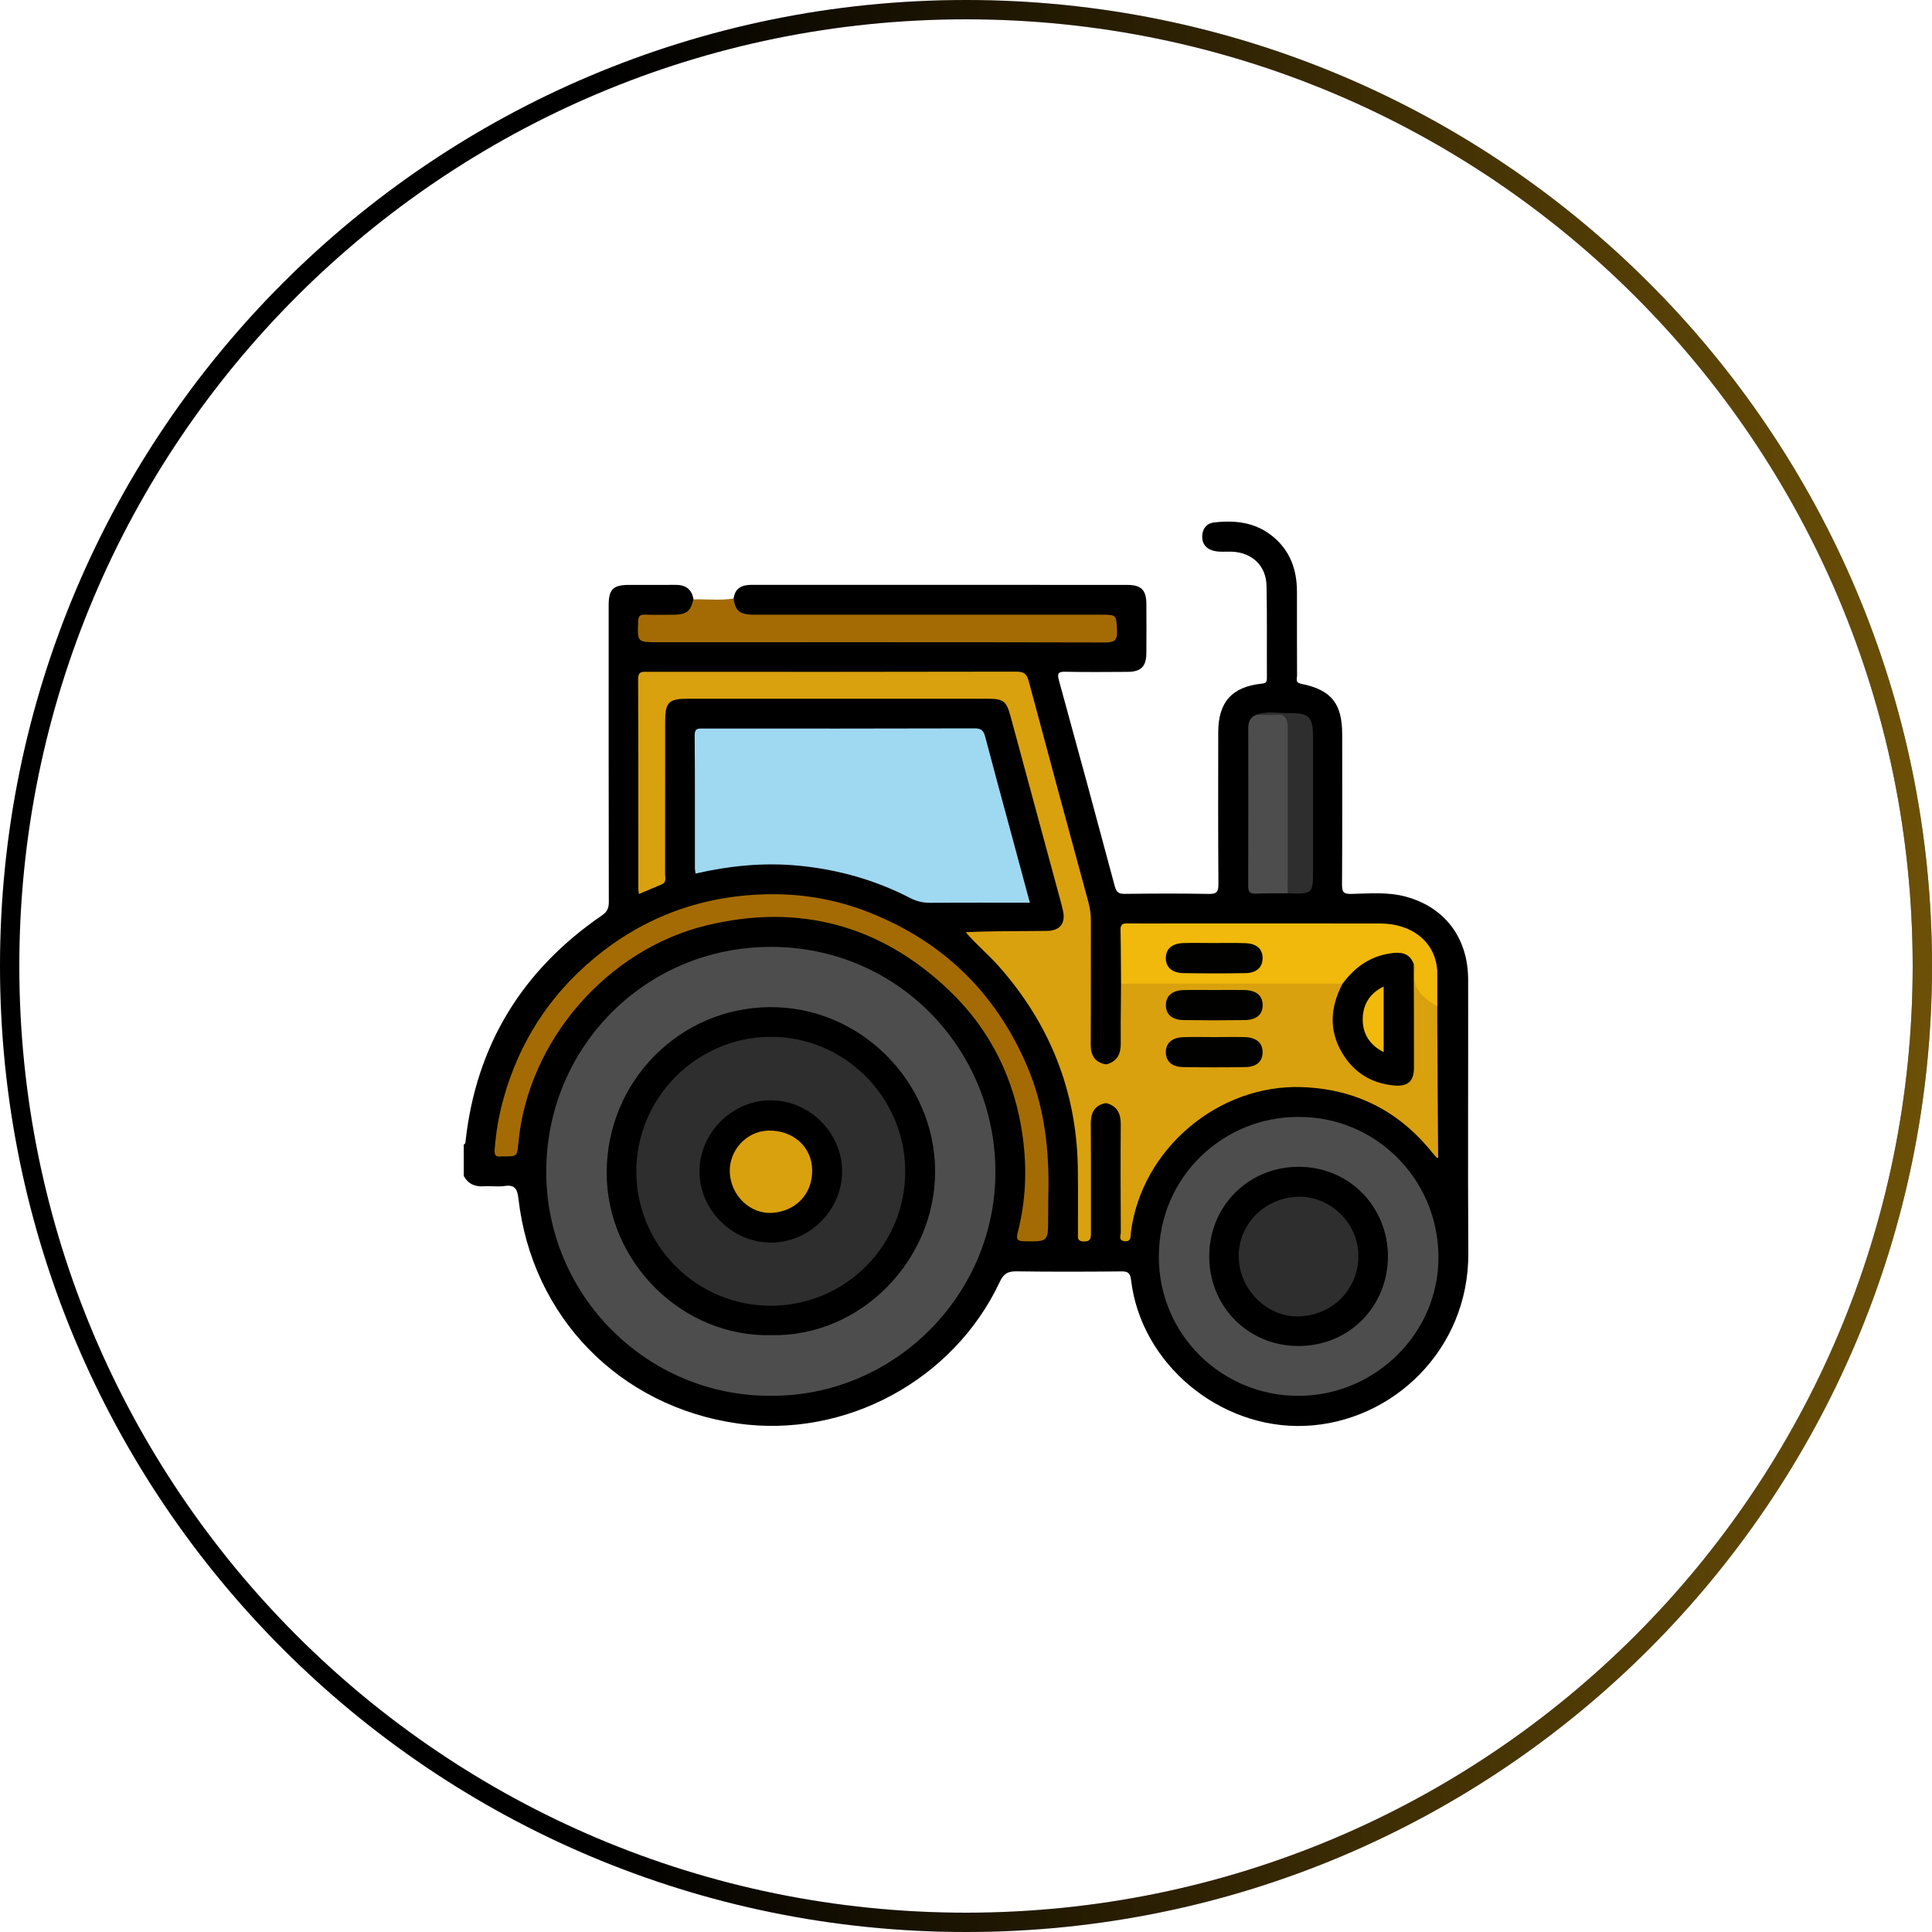
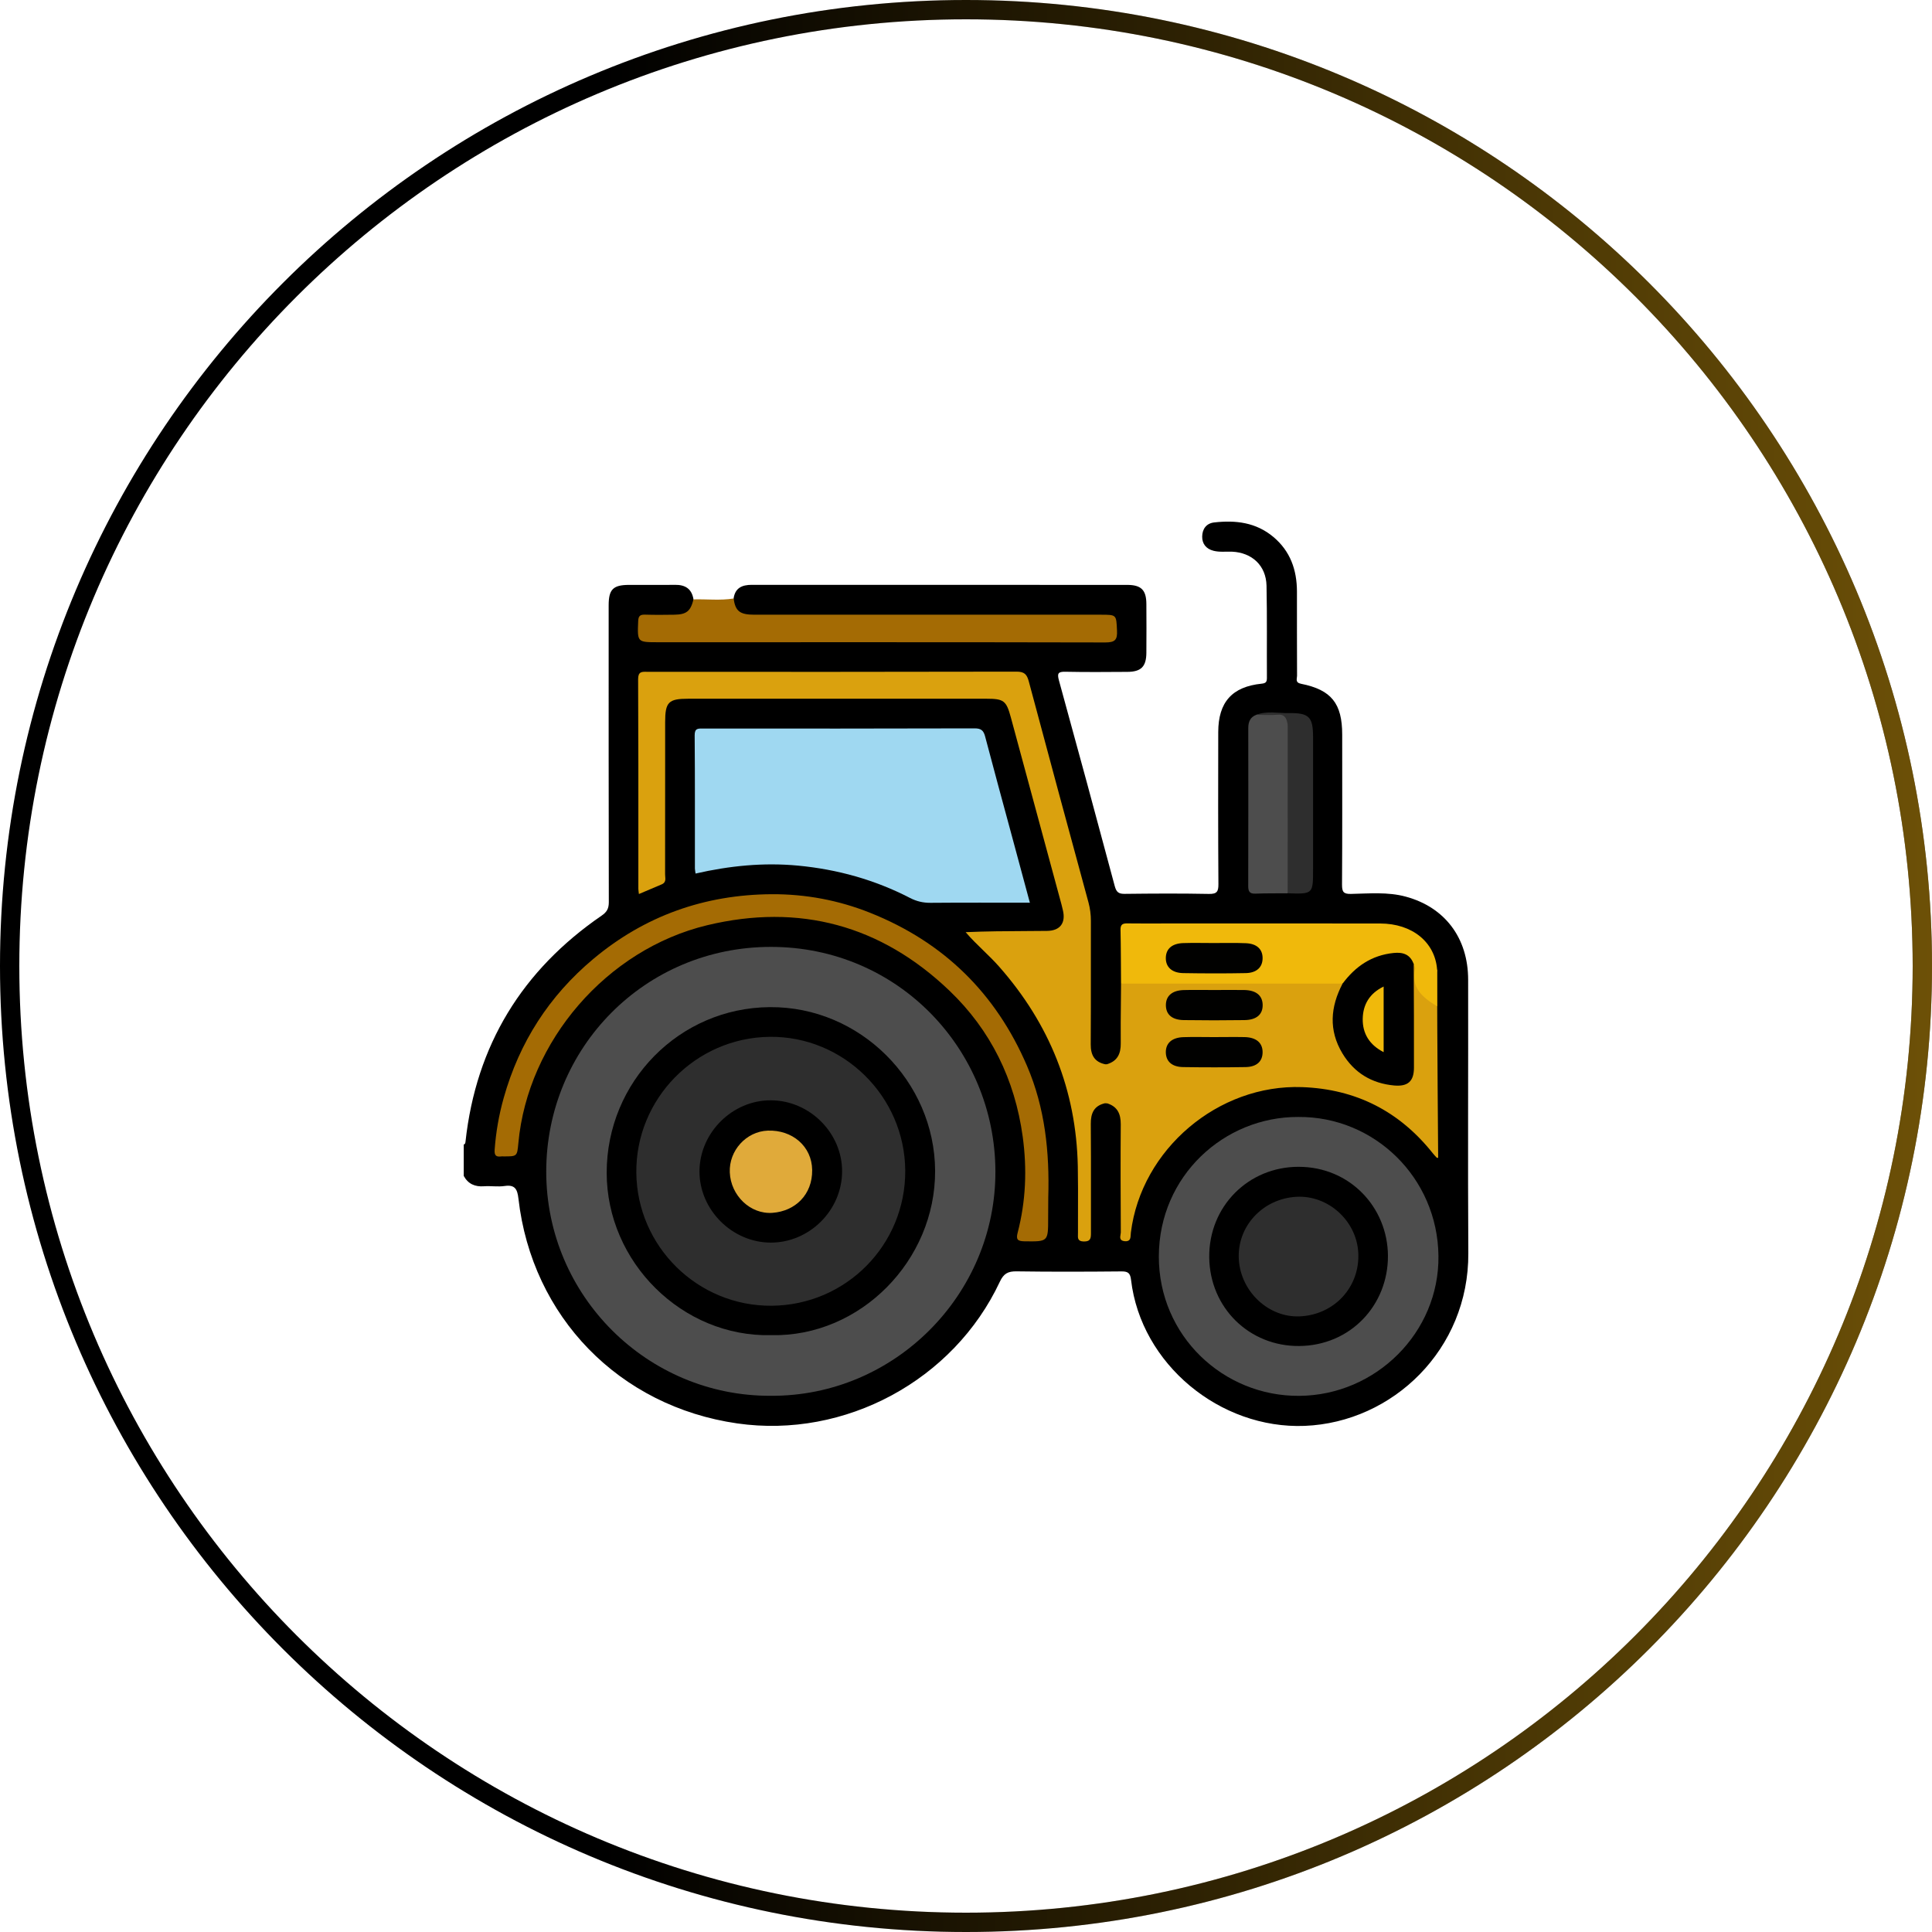
<svg xmlns="http://www.w3.org/2000/svg" width="100" height="100" viewBox="0 0 100 100" fill="none">
  <circle cx="50" cy="50" r="49.5" stroke="black" />
-   <circle cx="50" cy="50" r="49.5" stroke="url(#paint0_linear)" />
+   <circle cx="50" cy="50" r="49.5" stroke="url(#paint0_linear_1507:3673)" />
  <path d="M35.895 31.024C35.806 30.477 35.47 30.263 34.934 30.271C34.141 30.283 33.345 30.271 32.552 30.274C31.732 30.277 31.504 30.509 31.504 31.331C31.504 36.452 31.501 41.576 31.512 46.698C31.512 47.022 31.414 47.204 31.145 47.389C27.025 50.218 24.642 54.1 24.095 59.085C24.087 59.155 24.081 59.218 24.003 59.242C24.003 59.783 24.003 60.324 24.003 60.866C24.231 61.283 24.587 61.436 25.054 61.401C25.407 61.375 25.769 61.439 26.119 61.387C26.66 61.306 26.779 61.56 26.834 62.038C27.532 68.161 32.054 72.799 38.162 73.676C43.732 74.475 49.357 71.453 51.751 66.343C51.948 65.92 52.174 65.796 52.623 65.805C54.432 65.831 56.244 65.825 58.054 65.808C58.395 65.805 58.502 65.903 58.543 66.25C59.058 70.61 63.152 73.977 67.532 73.803C72.086 73.621 76.029 69.846 76 64.867C75.971 60.145 76 55.426 75.991 50.704C75.988 48.553 74.79 46.955 72.754 46.408C71.831 46.159 70.87 46.249 69.926 46.269C69.532 46.278 69.463 46.156 69.463 45.791C69.48 43.203 69.472 40.615 69.472 38.024C69.472 36.412 68.913 35.705 67.344 35.393C67.025 35.329 67.135 35.132 67.135 34.981C67.127 33.525 67.132 32.072 67.13 30.616C67.127 29.498 66.788 28.526 65.905 27.788C65.007 27.038 63.957 26.916 62.851 27.041C62.428 27.087 62.228 27.394 62.225 27.779C62.222 28.143 62.425 28.41 62.81 28.508C63.129 28.589 63.45 28.543 63.769 28.555C64.802 28.601 65.531 29.273 65.555 30.312C65.589 31.901 65.566 33.493 65.575 35.083C65.575 35.285 65.534 35.364 65.303 35.387C63.771 35.543 63.059 36.345 63.056 37.891C63.05 40.514 63.048 43.137 63.065 45.76C63.068 46.145 62.99 46.278 62.573 46.269C61.12 46.24 59.663 46.249 58.207 46.266C57.889 46.269 57.782 46.165 57.7 45.867C56.751 42.315 55.787 38.765 54.811 35.219C54.71 34.851 54.768 34.761 55.153 34.77C56.218 34.793 57.284 34.782 58.352 34.776C59.064 34.773 59.33 34.504 59.336 33.792C59.342 32.946 59.342 32.101 59.336 31.253C59.33 30.541 59.07 30.277 58.352 30.274C51.87 30.271 45.391 30.274 38.909 30.271C38.411 30.271 38.049 30.428 37.971 30.978C37.887 31.479 38.101 31.8 38.611 31.933C38.892 32.005 39.181 31.985 39.471 31.985C45.171 31.985 50.871 31.985 56.572 31.985C56.739 31.985 56.91 31.982 57.078 31.988C57.573 32.005 57.651 32.084 57.648 32.544C57.645 32.996 57.567 33.08 57.061 33.08C54.235 33.085 51.413 33.082 48.587 33.082C43.816 33.082 39.048 33.082 34.277 33.082C34.124 33.082 33.973 33.085 33.82 33.082C33.287 33.068 33.22 32.987 33.197 32.515C33.177 32.063 33.42 31.979 33.797 31.982C34.251 31.988 34.711 32.026 35.163 31.942C35.739 31.84 35.979 31.528 35.895 31.024Z" fill="black" />
  <path d="M35.895 31.024C35.745 31.632 35.536 31.806 34.911 31.817C34.404 31.826 33.895 31.829 33.388 31.814C33.13 31.806 33.041 31.884 33.032 32.156C32.989 33.242 32.98 33.242 34.063 33.242C41.781 33.242 49.496 33.236 57.211 33.253C57.712 33.253 57.842 33.12 57.816 32.634C57.776 31.817 57.805 31.817 56.965 31.817C50.993 31.817 45.017 31.817 39.045 31.817C38.292 31.817 38.064 31.635 37.971 30.978C37.282 31.091 36.587 31.004 35.895 31.024Z" fill="#A46B04" />
  <path d="M39.887 72.246C46.3 72.287 51.545 67.006 51.522 60.62C51.499 54.309 46.479 49.014 39.908 49.011C33.385 49.008 28.27 54.23 28.273 60.651C28.278 67.084 33.521 72.272 39.887 72.246Z" fill="#4D4D4D" />
  <path d="M36.002 45.215C37.762 44.813 39.514 44.636 41.303 44.804C43.347 44.998 45.281 45.537 47.102 46.478C47.443 46.654 47.779 46.732 48.161 46.73C49.852 46.715 51.54 46.724 53.306 46.724C52.961 45.441 52.646 44.275 52.33 43.105C51.881 41.443 51.427 39.784 50.99 38.12C50.909 37.816 50.79 37.7 50.448 37.7C45.761 37.714 41.077 37.712 36.39 37.709C36.141 37.709 35.953 37.683 35.956 38.059C35.976 40.361 35.965 42.659 35.968 44.961C35.97 45.036 35.991 45.117 36.002 45.215Z" fill="#9FD8F1" />
  <path d="M67.202 57.814C63.363 57.794 59.99 60.869 59.981 65.032C59.976 69.14 63.319 72.281 67.251 72.249C71.22 72.22 74.5 68.966 74.454 65.006C74.407 60.941 71.121 57.782 67.202 57.814Z" fill="#4D4D4D" />
  <path d="M54.258 61.98C54.328 59.641 54.093 57.351 53.161 55.177C51.548 51.416 48.85 48.767 45.043 47.248C43.405 46.593 41.691 46.275 39.945 46.284C36.48 46.304 33.377 47.398 30.704 49.639C28.42 51.553 26.883 53.95 26.075 56.816C25.826 57.696 25.67 58.59 25.603 59.505C25.58 59.824 25.687 59.89 25.957 59.855C25.988 59.85 26.023 59.855 26.058 59.855C26.767 59.858 26.767 59.858 26.831 59.161C27.317 53.889 31.408 49.138 36.602 47.89C41.378 46.744 45.596 47.89 49.137 51.272C51.279 53.319 52.53 55.88 52.935 58.831C53.164 60.507 53.1 62.171 52.672 63.81C52.579 64.166 52.683 64.244 53.025 64.25C54.252 64.267 54.252 64.276 54.252 63.049C54.258 62.693 54.258 62.336 54.258 61.98Z" fill="#A46B04" />
  <path d="M65.022 36.999C64.71 37.121 64.611 37.364 64.611 37.68C64.614 40.41 64.614 43.14 64.608 45.87C64.608 46.148 64.686 46.266 64.979 46.255C65.535 46.234 66.09 46.24 66.646 46.237C66.826 46.046 66.811 45.803 66.811 45.566C66.814 43.015 66.814 40.465 66.811 37.914C66.811 37.761 66.803 37.61 66.779 37.46C66.725 37.115 66.574 36.904 66.174 36.947C65.795 36.993 65.404 36.904 65.022 36.999Z" fill="#4D4D4D" />
  <path d="M65.023 36.999C65.393 36.999 65.767 37.028 66.137 36.994C66.484 36.962 66.58 37.161 66.635 37.425C66.658 37.538 66.652 37.659 66.652 37.778C66.652 40.598 66.652 43.418 66.65 46.237C67.964 46.278 67.964 46.278 67.964 44.984C67.964 42.705 67.964 40.427 67.964 38.149C67.964 37.112 67.761 36.895 66.719 36.91C66.152 36.921 65.578 36.785 65.023 36.999Z" fill="#2E2E2E" />
  <path fill-rule="evenodd" clip-rule="evenodd" d="M56.456 54.057C56.453 54.61 56.65 54.969 57.208 55.087C57.208 55.087 57.208 55.087 57.208 55.087V55.087C57.226 55.087 57.242 55.087 57.259 55.086C57.275 55.085 57.29 55.084 57.306 55.084L57.307 55.081C57.845 54.916 58.016 54.532 58.01 53.999C58.002 53.292 58.01 52.586 58.017 51.879C58.02 51.558 58.023 51.237 58.025 50.916C58.221 50.742 58.455 50.745 58.683 50.747C58.721 50.748 58.76 50.748 58.798 50.748C62.115 50.745 65.43 50.745 68.748 50.748L68.817 50.747H68.817C69.014 50.746 69.21 50.745 69.399 50.823C69.615 51.009 69.522 51.189 69.435 51.358C69.409 51.407 69.384 51.456 69.367 51.503C68.638 53.538 69.77 55.588 71.863 55.993C72.705 56.156 73.004 55.921 73.006 55.081C73.008 54.436 73.007 53.792 73.007 53.147V53.147C73.007 52.288 73.006 51.43 73.009 50.571C73.01 50.53 73.009 50.488 73.008 50.446C73.004 50.252 73 50.057 73.134 49.888C73.438 49.934 73.409 50.175 73.387 50.357L73.383 50.397C73.322 50.947 73.507 51.35 73.994 51.613C74.036 51.636 74.067 51.675 74.097 51.711C74.132 51.755 74.165 51.795 74.211 51.801C74.253 51.592 74.24 51.378 74.226 51.165C74.204 50.828 74.182 50.492 74.384 50.175C74.396 50.208 74.392 50.247 74.388 50.284C74.386 50.301 74.384 50.317 74.384 50.332C74.387 53.537 74.439 59.931 74.439 59.931C74.42 59.928 74.405 59.928 74.393 59.928H74.393C74.378 59.927 74.369 59.927 74.364 59.922L74.359 59.916L74.359 59.916C74.294 59.846 74.226 59.772 74.164 59.696C72.433 57.519 70.187 56.37 67.396 56.269C63.056 56.112 59.073 59.485 58.534 63.795C58.53 63.831 58.528 63.867 58.526 63.905C58.516 64.086 58.506 64.271 58.213 64.244C57.944 64.219 57.973 64.046 57.999 63.894L57.999 63.894C58.006 63.852 58.013 63.811 58.013 63.775C58.002 61.914 57.996 60.055 58.01 58.194C58.013 57.659 57.843 57.277 57.31 57.109V57.111C57.293 57.109 57.276 57.109 57.259 57.108L57.259 57.108C57.242 57.107 57.225 57.107 57.208 57.105V57.1C56.626 57.228 56.453 57.618 56.459 58.182C56.469 59.33 56.468 60.477 56.467 61.625C56.466 62.355 56.465 63.085 56.467 63.816C56.467 64.082 56.456 64.264 56.1 64.259C55.781 64.256 55.787 64.083 55.794 63.899C55.795 63.872 55.796 63.845 55.796 63.819C55.795 63.436 55.796 63.052 55.797 62.669C55.8 61.902 55.802 61.134 55.787 60.368C55.706 56.425 54.322 52.991 51.717 50.035C51.46 49.743 51.181 49.473 50.901 49.2C50.589 48.897 50.275 48.592 49.982 48.249C51.034 48.202 52.077 48.196 53.118 48.191C53.479 48.188 53.84 48.187 54.2 48.183C54.878 48.174 55.173 47.766 55.014 47.109L55.014 47.108C54.991 47.01 54.968 46.912 54.942 46.813C54.07 43.588 53.196 40.36 52.322 37.135C52.087 36.267 51.96 36.166 51.056 36.166H35.626C34.601 36.166 34.428 36.339 34.428 37.379C34.428 38.035 34.428 38.691 34.428 39.346C34.428 41.312 34.429 43.278 34.425 45.244C34.425 45.282 34.428 45.321 34.431 45.36C34.446 45.519 34.46 45.686 34.251 45.774C34.075 45.848 33.899 45.923 33.72 45.999C33.509 46.089 33.294 46.181 33.07 46.275C33.064 46.226 33.059 46.187 33.054 46.153C33.046 46.099 33.041 46.059 33.041 46.02C33.041 45.296 33.041 44.572 33.041 43.849C33.042 40.953 33.043 38.056 33.029 35.161C33.027 34.765 33.214 34.768 33.456 34.772C33.481 34.773 33.507 34.773 33.533 34.773C39.893 34.776 46.257 34.779 52.617 34.764C53.025 34.764 53.153 34.906 53.251 35.271C54.27 39.09 55.303 42.899 56.34 46.712C56.424 47.025 56.464 47.337 56.464 47.662C56.462 48.514 56.462 49.367 56.463 50.22C56.464 51.499 56.464 52.778 56.456 54.057Z" fill="#DAA10E" />
  <path d="M73.174 49.902C73.2 49.98 73.266 50.064 73.249 50.131C73.017 51.086 73.582 51.605 74.384 52.085C74.384 51.431 74.384 50.806 74.384 50.18C74.274 48.765 73.098 47.803 71.44 47.8C67.754 47.795 64.072 47.798 60.386 47.798C59.712 47.798 59.035 47.806 58.36 47.795C58.111 47.789 57.992 47.847 57.998 48.128C58.018 49.057 58.016 49.986 58.024 50.913C61.846 50.913 65.667 50.913 69.485 50.913C69.755 50.93 69.844 50.69 69.983 50.542C70.435 50.059 70.974 49.743 71.605 49.549C72.213 49.367 72.734 49.416 73.174 49.902Z" fill="#F0B90B" />
  <path d="M39.925 69.108C44.531 69.203 48.424 65.243 48.401 60.594C48.378 55.982 44.528 52.094 39.846 52.129C35.162 52.163 31.405 55.982 31.402 60.698C31.402 65.344 35.33 69.221 39.925 69.108Z" fill="black" />
  <path d="M71.84 65C71.825 62.49 69.868 60.397 67.222 60.394C64.617 60.388 62.556 62.446 62.59 65.092C62.625 67.704 64.675 69.687 67.237 69.669C69.889 69.652 71.849 67.568 71.84 65Z" fill="black" />
  <path d="M73.174 49.902C72.995 49.404 72.63 49.274 72.132 49.326C70.997 49.442 70.152 50.021 69.489 50.916C68.861 52.117 68.762 53.324 69.483 54.523C70.091 55.53 71 56.08 72.167 56.185C72.87 56.245 73.183 55.97 73.186 55.27C73.192 53.478 73.18 51.691 73.174 49.902Z" fill="black" />
  <path d="M62.833 51.243C62.309 51.243 61.788 51.231 61.264 51.246C60.665 51.263 60.344 51.553 60.346 52.03C60.349 52.511 60.665 52.792 61.276 52.8C62.321 52.815 63.366 52.815 64.414 52.8C65.051 52.792 65.372 52.496 65.355 51.993C65.337 51.521 65.01 51.254 64.402 51.243C63.878 51.234 63.354 51.243 62.833 51.243Z" fill="#010100" />
  <path d="M62.818 53.68C62.294 53.68 61.773 53.666 61.249 53.683C60.653 53.703 60.334 53.999 60.343 54.479C60.355 54.94 60.659 55.223 61.238 55.232C62.318 55.249 63.397 55.249 64.474 55.232C65.05 55.221 65.349 54.934 65.352 54.465C65.354 53.984 65.033 53.698 64.434 53.68C63.898 53.669 63.357 53.68 62.818 53.68Z" fill="#010100" />
  <path d="M62.81 48.811C62.286 48.811 61.765 48.797 61.241 48.814C60.667 48.834 60.355 49.109 60.343 49.566C60.329 50.047 60.65 50.357 61.244 50.368C62.323 50.386 63.403 50.389 64.48 50.368C65.048 50.357 65.352 50.059 65.352 49.593C65.352 49.127 65.048 48.84 64.477 48.82C63.924 48.797 63.368 48.811 62.81 48.811Z" fill="#010100" />
  <path d="M39.933 67.585C43.789 67.559 46.879 64.432 46.855 60.585C46.829 56.752 43.659 53.622 39.838 53.666C36.002 53.709 32.896 56.876 32.936 60.706C32.977 64.525 36.115 67.611 39.933 67.585Z" fill="#2E2E2E" />
  <path d="M67.104 61.946C65.344 62.044 64.015 63.492 64.122 65.197C64.229 66.867 65.668 68.207 67.278 68.135C69.078 68.054 70.407 66.595 70.303 64.82C70.204 63.173 68.737 61.856 67.104 61.946Z" fill="#2E2E2E" />
  <path d="M71.617 54.459C71.617 53.292 71.617 52.204 71.617 51.063C70.879 51.419 70.546 52.007 70.534 52.737C70.523 53.489 70.876 54.08 71.617 54.459Z" fill="#F0B90B" />
  <path d="M39.89 64.317C41.893 64.322 43.578 62.649 43.587 60.64C43.596 58.648 41.914 56.96 39.904 56.952C37.91 56.94 36.213 58.625 36.205 60.625C36.199 62.617 37.889 64.311 39.89 64.317Z" fill="black" />
-   <path d="M37.774 60.683C37.823 61.879 38.836 62.863 39.988 62.776C41.155 62.69 42.052 61.841 42.038 60.562C42.023 59.331 41.007 58.474 39.739 58.521C38.625 58.564 37.727 59.551 37.774 60.683Z" fill="#DAA10E" />
+   <path d="M37.774 60.683C37.823 61.879 38.836 62.863 39.988 62.776C41.155 62.69 42.052 61.841 42.038 60.562C42.023 59.331 41.007 58.474 39.739 58.521C38.625 58.564 37.727 59.551 37.774 60.683Z" fill="#E0AA3A" />
  <defs>
-     <linearGradient id="paint0_linear" x1="100" y1="50" x2="3.48559e-07" y2="50" gradientUnits="userSpaceOnUse">
+     <linearGradient id="paint0_linear_1507:3673" x1="100" y1="50" x2="3.48559e-07" y2="50" gradientUnits="userSpaceOnUse">
      <stop stop-color="#DAA10E" stop-opacity="0.5" />
      <stop offset="0.37" stop-color="#DAA10E" stop-opacity="0.219" />
      <stop offset="0.688" stop-color="#DAA10E" stop-opacity="0" />
    </linearGradient>
  </defs>
</svg>
